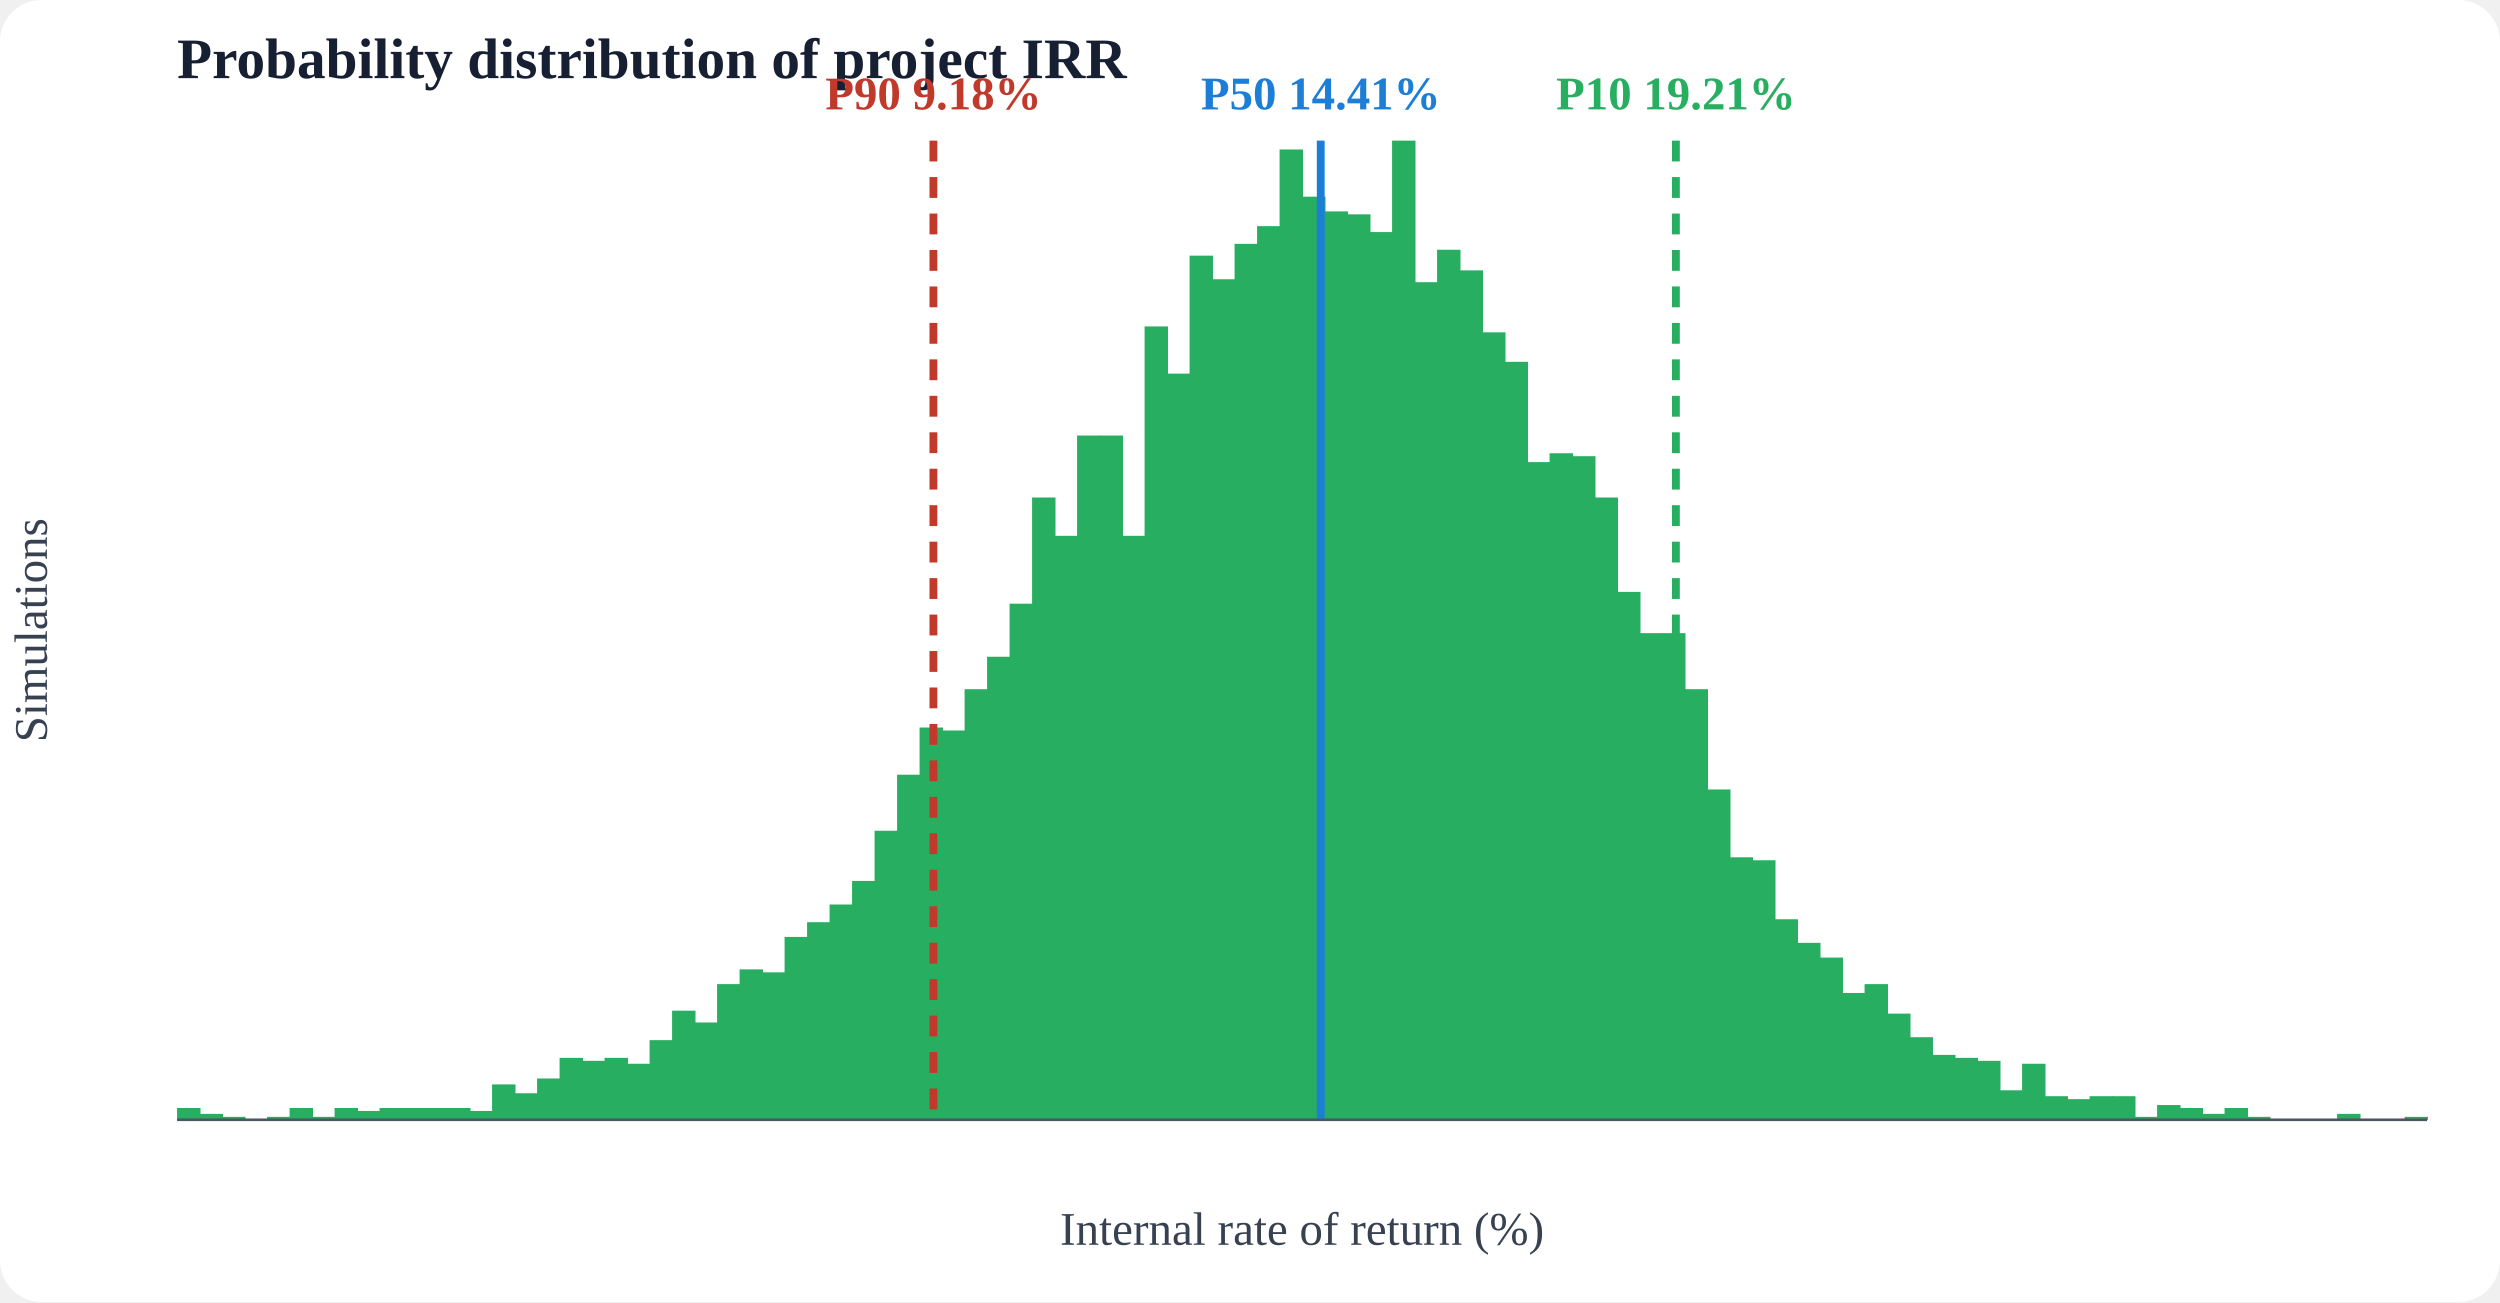
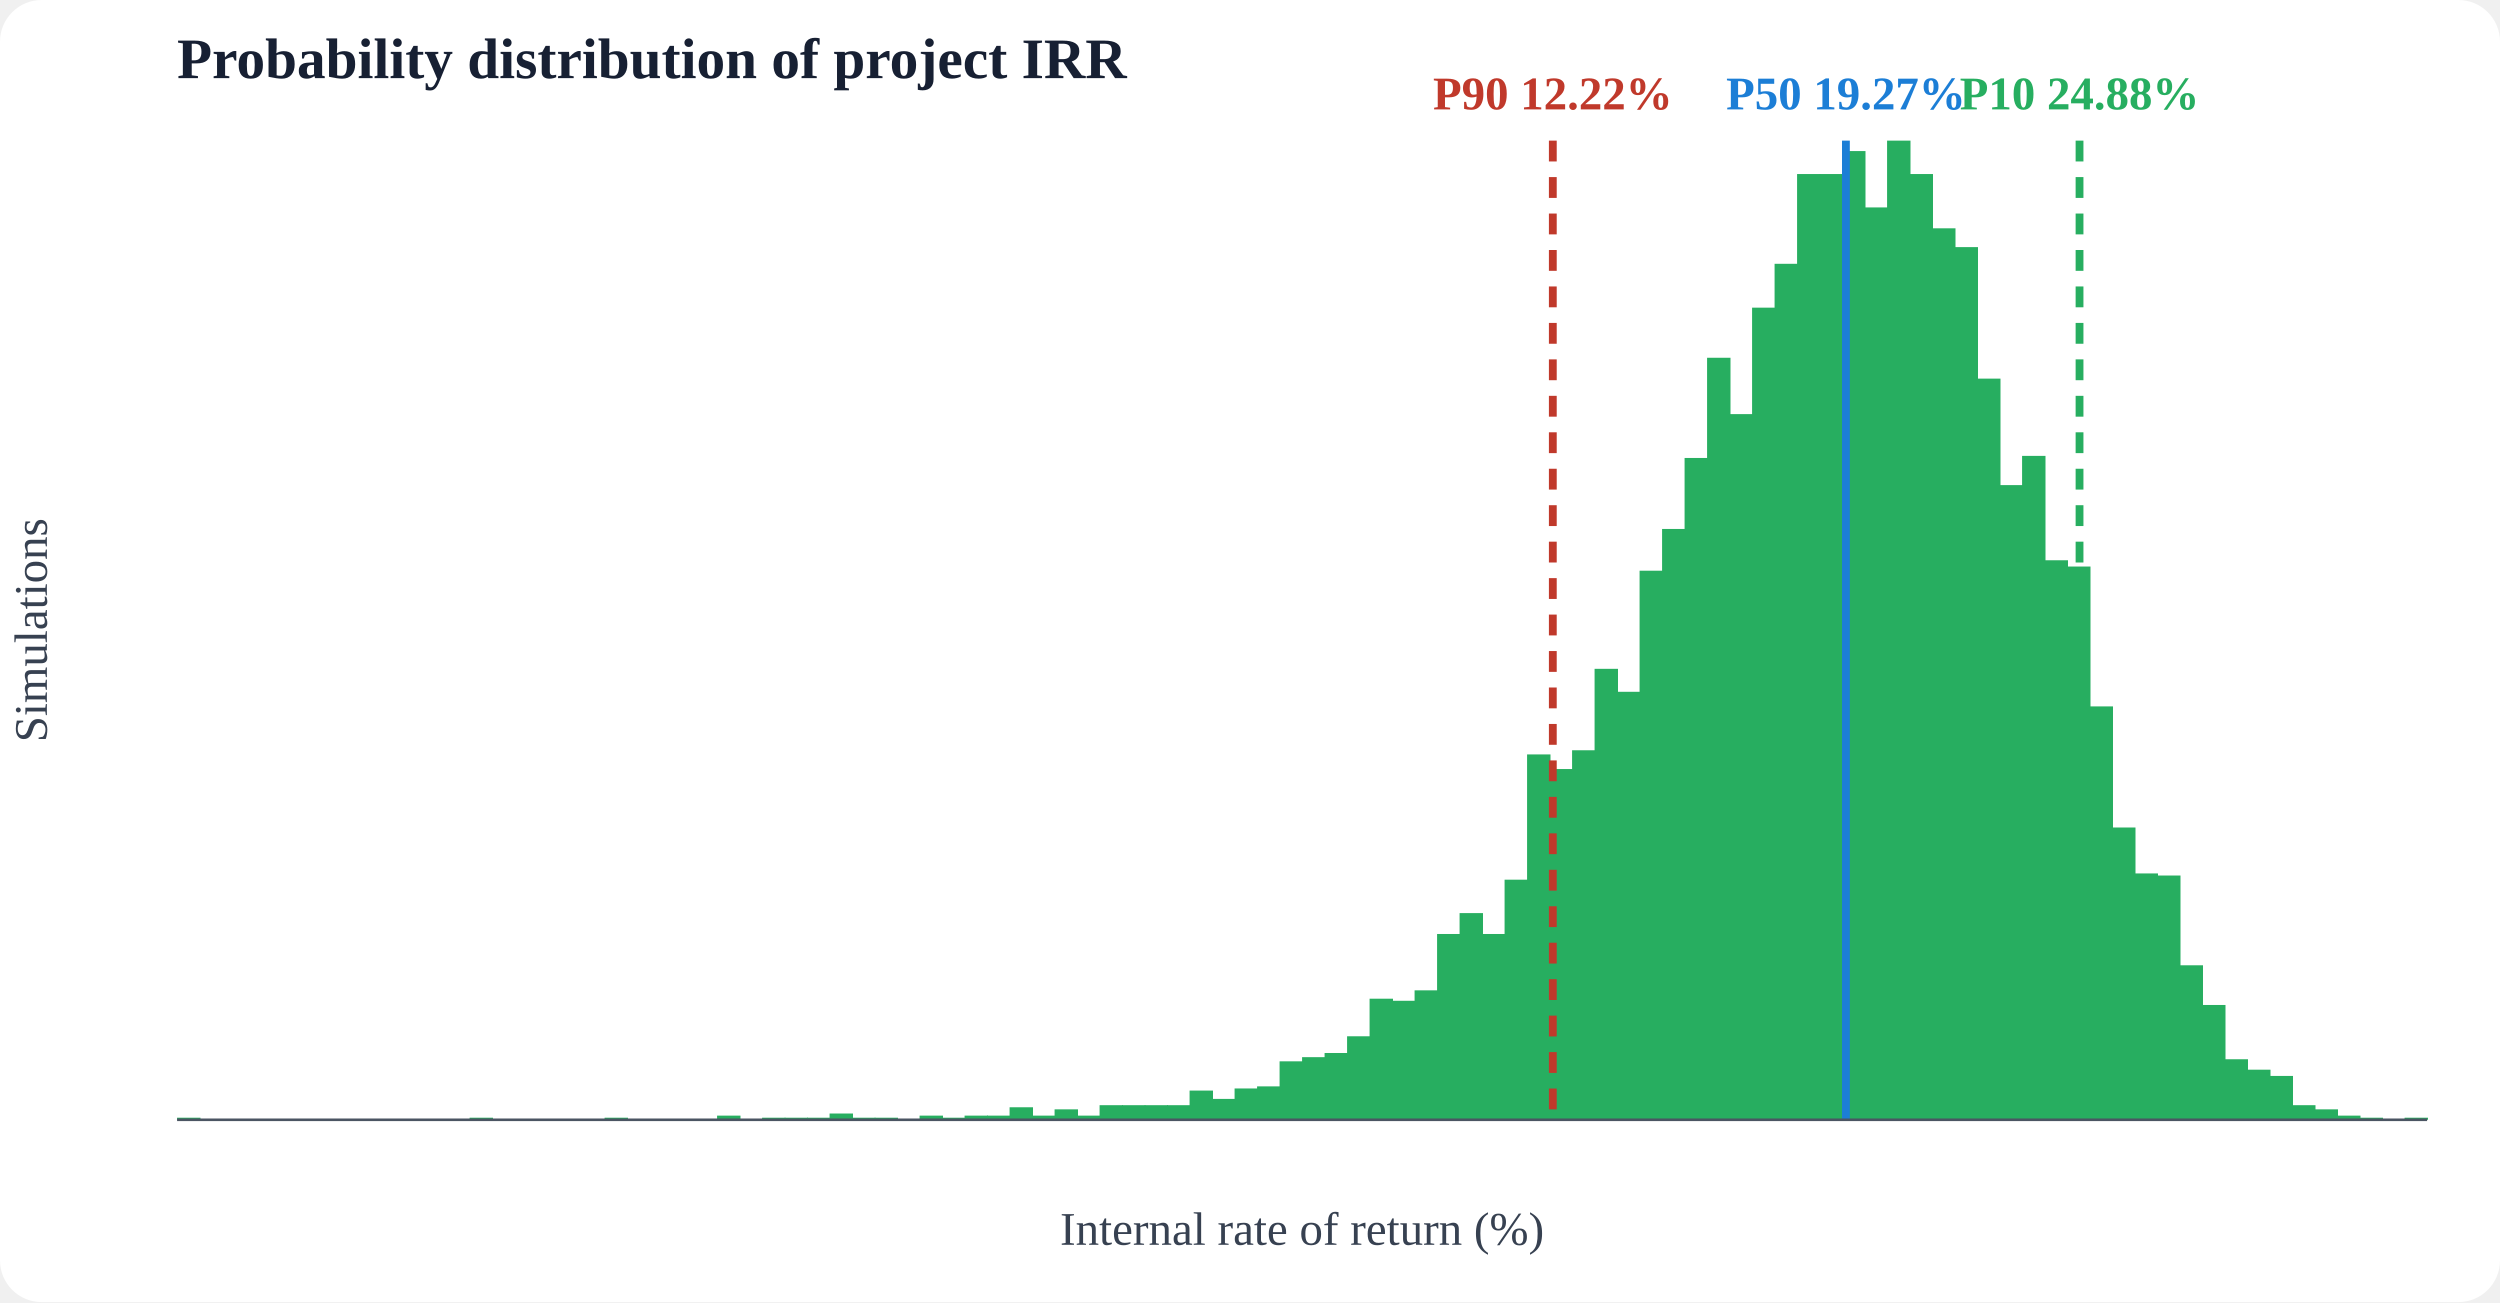
<svg xmlns="http://www.w3.org/2000/svg" viewBox="0 0 960 500" role="img" aria-labelledby="title desc">
  <rect width="100%" height="100%" fill="#ffffff" rx="16" />
  <text x="68" y="30" font-size="22" font-weight="700" fill="#172033">Probability distribution of project IRR</text>
-   <rect x="68.00" y="425.47" width="8.99" height="4.53" fill="#27ae60" />
-   <rect x="76.64" y="427.73" width="8.99" height="2.27" fill="#27ae60" />
-   <rect x="85.28" y="428.87" width="8.99" height="1.13" fill="#27ae60" />
+   <rect x="68.00" y="429.20" width="8.99" height="0.80" fill="#27ae60" />
+   <rect x="76.64" y="430.00" width="8.99" height="0.00" fill="#27ae60" />
+   <rect x="85.28" y="430.00" width="8.99" height="0.00" fill="#27ae60" />
  <rect x="93.92" y="430.00" width="8.99" height="0.00" fill="#27ae60" />
-   <rect x="102.56" y="428.87" width="8.99" height="1.13" fill="#27ae60" />
-   <rect x="111.20" y="425.47" width="8.99" height="4.53" fill="#27ae60" />
-   <rect x="119.84" y="428.87" width="8.99" height="1.13" fill="#27ae60" />
-   <rect x="128.48" y="425.47" width="8.99" height="4.53" fill="#27ae60" />
-   <rect x="137.12" y="426.60" width="8.99" height="3.40" fill="#27ae60" />
-   <rect x="145.76" y="425.47" width="8.99" height="4.53" fill="#27ae60" />
-   <rect x="154.40" y="425.47" width="8.99" height="4.53" fill="#27ae60" />
-   <rect x="163.04" y="425.47" width="8.99" height="4.53" fill="#27ae60" />
-   <rect x="171.68" y="425.47" width="8.99" height="4.53" fill="#27ae60" />
-   <rect x="180.32" y="426.60" width="8.99" height="3.40" fill="#27ae60" />
-   <rect x="188.96" y="416.41" width="8.99" height="13.59" fill="#27ae60" />
-   <rect x="197.60" y="419.81" width="8.99" height="10.19" fill="#27ae60" />
-   <rect x="206.24" y="414.14" width="8.99" height="15.86" fill="#27ae60" />
-   <rect x="214.88" y="406.22" width="8.99" height="23.78" fill="#27ae60" />
-   <rect x="223.52" y="407.35" width="8.99" height="22.65" fill="#27ae60" />
-   <rect x="232.16" y="406.22" width="8.99" height="23.78" fill="#27ae60" />
-   <rect x="240.80" y="408.48" width="8.99" height="21.52" fill="#27ae60" />
-   <rect x="249.44" y="399.42" width="8.99" height="30.58" fill="#27ae60" />
-   <rect x="258.08" y="388.10" width="8.99" height="41.90" fill="#27ae60" />
-   <rect x="266.72" y="392.63" width="8.99" height="37.37" fill="#27ae60" />
-   <rect x="275.36" y="377.90" width="8.99" height="52.10" fill="#27ae60" />
-   <rect x="284.00" y="372.24" width="8.99" height="57.76" fill="#27ae60" />
-   <rect x="292.64" y="373.37" width="8.99" height="56.63" fill="#27ae60" />
-   <rect x="301.28" y="359.78" width="8.99" height="70.22" fill="#27ae60" />
-   <rect x="309.92" y="354.12" width="8.99" height="75.88" fill="#27ae60" />
-   <rect x="318.56" y="347.33" width="8.99" height="82.67" fill="#27ae60" />
-   <rect x="327.20" y="338.27" width="8.99" height="91.73" fill="#27ae60" />
-   <rect x="335.84" y="319.01" width="8.99" height="110.99" fill="#27ae60" />
-   <rect x="344.48" y="297.49" width="8.99" height="132.51" fill="#27ae60" />
-   <rect x="353.12" y="279.37" width="8.99" height="150.63" fill="#27ae60" />
-   <rect x="361.76" y="280.51" width="8.99" height="149.49" fill="#27ae60" />
-   <rect x="370.40" y="264.65" width="8.99" height="165.35" fill="#27ae60" />
-   <rect x="379.04" y="252.19" width="8.99" height="177.81" fill="#27ae60" />
-   <rect x="387.68" y="231.81" width="8.99" height="198.19" fill="#27ae60" />
-   <rect x="396.32" y="191.04" width="8.99" height="238.96" fill="#27ae60" />
-   <rect x="404.96" y="205.76" width="8.99" height="224.24" fill="#27ae60" />
-   <rect x="413.60" y="167.25" width="8.99" height="262.75" fill="#27ae60" />
-   <rect x="422.24" y="167.25" width="8.99" height="262.75" fill="#27ae60" />
-   <rect x="430.88" y="205.76" width="8.99" height="224.24" fill="#27ae60" />
-   <rect x="439.52" y="125.35" width="8.99" height="304.65" fill="#27ae60" />
-   <rect x="448.16" y="143.47" width="8.99" height="286.53" fill="#27ae60" />
-   <rect x="456.80" y="98.17" width="8.99" height="331.83" fill="#27ae60" />
-   <rect x="465.44" y="107.23" width="8.99" height="322.77" fill="#27ae60" />
-   <rect x="474.08" y="93.64" width="8.99" height="336.36" fill="#27ae60" />
-   <rect x="482.72" y="86.84" width="8.99" height="343.16" fill="#27ae60" />
-   <rect x="491.36" y="57.40" width="8.99" height="372.60" fill="#27ae60" />
-   <rect x="500.00" y="75.52" width="8.99" height="354.48" fill="#27ae60" />
-   <rect x="508.64" y="81.18" width="8.99" height="348.82" fill="#27ae60" />
-   <rect x="517.28" y="82.31" width="8.99" height="347.69" fill="#27ae60" />
-   <rect x="525.92" y="89.11" width="8.99" height="340.89" fill="#27ae60" />
-   <rect x="534.56" y="54.00" width="8.99" height="376.00" fill="#27ae60" />
-   <rect x="543.20" y="108.36" width="8.99" height="321.64" fill="#27ae60" />
-   <rect x="551.84" y="95.90" width="8.99" height="334.10" fill="#27ae60" />
-   <rect x="560.48" y="103.83" width="8.99" height="326.17" fill="#27ae60" />
-   <rect x="569.12" y="127.61" width="8.99" height="302.39" fill="#27ae60" />
-   <rect x="577.76" y="138.94" width="8.99" height="291.06" fill="#27ae60" />
-   <rect x="586.40" y="177.45" width="8.99" height="252.55" fill="#27ae60" />
-   <rect x="595.04" y="174.05" width="8.99" height="255.95" fill="#27ae60" />
-   <rect x="603.68" y="175.18" width="8.99" height="254.82" fill="#27ae60" />
-   <rect x="612.32" y="191.04" width="8.99" height="238.96" fill="#27ae60" />
-   <rect x="620.96" y="227.28" width="8.99" height="202.72" fill="#27ae60" />
-   <rect x="629.60" y="243.13" width="8.99" height="186.87" fill="#27ae60" />
-   <rect x="638.24" y="243.13" width="8.99" height="186.87" fill="#27ae60" />
-   <rect x="646.88" y="264.65" width="8.99" height="165.35" fill="#27ae60" />
-   <rect x="655.52" y="303.16" width="8.99" height="126.84" fill="#27ae60" />
-   <rect x="664.16" y="329.20" width="8.99" height="100.80" fill="#27ae60" />
-   <rect x="672.80" y="330.34" width="8.99" height="99.66" fill="#27ae60" />
-   <rect x="681.44" y="352.99" width="8.99" height="77.01" fill="#27ae60" />
-   <rect x="690.08" y="362.05" width="8.99" height="67.95" fill="#27ae60" />
-   <rect x="698.72" y="367.71" width="8.99" height="62.29" fill="#27ae60" />
-   <rect x="707.36" y="381.30" width="8.99" height="48.70" fill="#27ae60" />
-   <rect x="716.00" y="377.90" width="8.99" height="52.10" fill="#27ae60" />
-   <rect x="724.64" y="389.23" width="8.99" height="40.77" fill="#27ae60" />
-   <rect x="733.28" y="398.29" width="8.99" height="31.71" fill="#27ae60" />
-   <rect x="741.92" y="405.08" width="8.99" height="24.92" fill="#27ae60" />
-   <rect x="750.56" y="406.22" width="8.99" height="23.78" fill="#27ae60" />
-   <rect x="759.20" y="407.35" width="8.99" height="22.65" fill="#27ae60" />
-   <rect x="767.84" y="418.67" width="8.99" height="11.33" fill="#27ae60" />
-   <rect x="776.48" y="408.48" width="8.99" height="21.52" fill="#27ae60" />
-   <rect x="785.12" y="420.94" width="8.99" height="9.06" fill="#27ae60" />
-   <rect x="793.76" y="422.07" width="8.99" height="7.93" fill="#27ae60" />
-   <rect x="802.40" y="420.94" width="8.99" height="9.06" fill="#27ae60" />
-   <rect x="811.04" y="420.94" width="8.99" height="9.06" fill="#27ae60" />
-   <rect x="819.68" y="428.87" width="8.99" height="1.13" fill="#27ae60" />
-   <rect x="828.32" y="424.34" width="8.99" height="5.66" fill="#27ae60" />
-   <rect x="836.96" y="425.47" width="8.99" height="4.53" fill="#27ae60" />
-   <rect x="845.60" y="427.73" width="8.99" height="2.27" fill="#27ae60" />
-   <rect x="854.24" y="425.47" width="8.99" height="4.53" fill="#27ae60" />
-   <rect x="862.88" y="428.87" width="8.99" height="1.13" fill="#27ae60" />
-   <rect x="871.52" y="430.00" width="8.99" height="0.00" fill="#27ae60" />
-   <rect x="880.16" y="430.00" width="8.99" height="0.00" fill="#27ae60" />
-   <rect x="888.80" y="430.00" width="8.99" height="0.00" fill="#27ae60" />
-   <rect x="897.44" y="427.73" width="8.99" height="2.27" fill="#27ae60" />
-   <rect x="906.08" y="430.00" width="8.99" height="0.00" fill="#27ae60" />
+   <rect x="102.56" y="430.00" width="8.99" height="0.00" fill="#27ae60" />
+   <rect x="111.20" y="430.00" width="8.99" height="0.00" fill="#27ae60" />
+   <rect x="119.84" y="430.00" width="8.99" height="0.00" fill="#27ae60" />
+   <rect x="128.48" y="430.00" width="8.99" height="0.00" fill="#27ae60" />
+   <rect x="137.12" y="430.00" width="8.99" height="0.00" fill="#27ae60" />
+   <rect x="145.76" y="430.00" width="8.99" height="0.00" fill="#27ae60" />
+   <rect x="154.40" y="430.00" width="8.99" height="0.00" fill="#27ae60" />
+   <rect x="163.04" y="430.00" width="8.99" height="0.00" fill="#27ae60" />
+   <rect x="171.68" y="430.00" width="8.99" height="0.00" fill="#27ae60" />
+   <rect x="180.32" y="429.20" width="8.99" height="0.80" fill="#27ae60" />
+   <rect x="188.96" y="430.00" width="8.99" height="0.00" fill="#27ae60" />
+   <rect x="197.60" y="430.00" width="8.99" height="0.00" fill="#27ae60" />
+   <rect x="206.24" y="430.00" width="8.99" height="0.00" fill="#27ae60" />
+   <rect x="214.88" y="430.00" width="8.99" height="0.00" fill="#27ae60" />
+   <rect x="223.52" y="430.00" width="8.99" height="0.00" fill="#27ae60" />
+   <rect x="232.16" y="429.20" width="8.99" height="0.80" fill="#27ae60" />
+   <rect x="240.80" y="430.00" width="8.99" height="0.00" fill="#27ae60" />
+   <rect x="249.44" y="430.00" width="8.99" height="0.00" fill="#27ae60" />
+   <rect x="258.08" y="430.00" width="8.99" height="0.00" fill="#27ae60" />
+   <rect x="266.72" y="430.00" width="8.99" height="0.00" fill="#27ae60" />
+   <rect x="275.36" y="428.40" width="8.99" height="1.60" fill="#27ae60" />
+   <rect x="284.00" y="430.00" width="8.99" height="0.00" fill="#27ae60" />
+   <rect x="292.64" y="429.20" width="8.99" height="0.80" fill="#27ae60" />
+   <rect x="301.28" y="429.20" width="8.99" height="0.80" fill="#27ae60" />
+   <rect x="309.92" y="429.20" width="8.99" height="0.80" fill="#27ae60" />
+   <rect x="318.56" y="427.59" width="8.99" height="2.41" fill="#27ae60" />
+   <rect x="327.20" y="429.20" width="8.99" height="0.80" fill="#27ae60" />
+   <rect x="335.84" y="429.20" width="8.99" height="0.80" fill="#27ae60" />
+   <rect x="344.48" y="430.00" width="8.99" height="0.00" fill="#27ae60" />
+   <rect x="353.12" y="428.40" width="8.99" height="1.60" fill="#27ae60" />
+   <rect x="361.76" y="429.20" width="8.99" height="0.80" fill="#27ae60" />
+   <rect x="370.40" y="428.40" width="8.99" height="1.60" fill="#27ae60" />
+   <rect x="379.04" y="428.40" width="8.99" height="1.60" fill="#27ae60" />
+   <rect x="387.68" y="425.19" width="8.99" height="4.81" fill="#27ae60" />
+   <rect x="396.32" y="428.40" width="8.99" height="1.60" fill="#27ae60" />
+   <rect x="404.96" y="425.99" width="8.99" height="4.01" fill="#27ae60" />
+   <rect x="413.60" y="428.40" width="8.99" height="1.60" fill="#27ae60" />
+   <rect x="422.24" y="424.39" width="8.99" height="5.61" fill="#27ae60" />
+   <rect x="430.88" y="424.39" width="8.99" height="5.61" fill="#27ae60" />
+   <rect x="439.52" y="424.39" width="8.99" height="5.61" fill="#27ae60" />
+   <rect x="448.16" y="424.39" width="8.99" height="5.61" fill="#27ae60" />
+   <rect x="456.80" y="418.78" width="8.99" height="11.22" fill="#27ae60" />
+   <rect x="465.44" y="421.98" width="8.99" height="8.02" fill="#27ae60" />
+   <rect x="474.08" y="417.97" width="8.99" height="12.03" fill="#27ae60" />
+   <rect x="482.72" y="417.17" width="8.99" height="12.83" fill="#27ae60" />
+   <rect x="491.36" y="407.55" width="8.99" height="22.45" fill="#27ae60" />
+   <rect x="500.00" y="405.95" width="8.99" height="24.05" fill="#27ae60" />
+   <rect x="508.64" y="404.35" width="8.99" height="25.65" fill="#27ae60" />
+   <rect x="517.28" y="397.93" width="8.99" height="32.07" fill="#27ae60" />
+   <rect x="525.92" y="383.50" width="8.99" height="46.50" fill="#27ae60" />
+   <rect x="534.56" y="384.30" width="8.99" height="45.70" fill="#27ae60" />
+   <rect x="543.20" y="380.29" width="8.99" height="49.71" fill="#27ae60" />
+   <rect x="551.84" y="358.65" width="8.99" height="71.35" fill="#27ae60" />
+   <rect x="560.48" y="350.63" width="8.99" height="79.37" fill="#27ae60" />
+   <rect x="569.12" y="358.65" width="8.99" height="71.35" fill="#27ae60" />
+   <rect x="577.76" y="337.80" width="8.99" height="92.20" fill="#27ae60" />
+   <rect x="586.40" y="289.70" width="8.99" height="140.30" fill="#27ae60" />
+   <rect x="595.04" y="295.31" width="8.99" height="134.69" fill="#27ae60" />
+   <rect x="603.68" y="288.10" width="8.99" height="141.90" fill="#27ae60" />
+   <rect x="612.32" y="256.83" width="8.99" height="173.17" fill="#27ae60" />
+   <rect x="620.96" y="265.65" width="8.99" height="164.35" fill="#27ae60" />
+   <rect x="629.60" y="219.15" width="8.99" height="210.85" fill="#27ae60" />
+   <rect x="638.24" y="203.12" width="8.99" height="226.88" fill="#27ae60" />
+   <rect x="646.88" y="175.86" width="8.99" height="254.14" fill="#27ae60" />
+   <rect x="655.52" y="137.38" width="8.99" height="292.62" fill="#27ae60" />
+   <rect x="664.16" y="159.02" width="8.99" height="270.98" fill="#27ae60" />
+   <rect x="672.80" y="118.14" width="8.99" height="311.86" fill="#27ae60" />
+   <rect x="681.44" y="101.30" width="8.99" height="328.70" fill="#27ae60" />
+   <rect x="690.08" y="66.83" width="8.99" height="363.17" fill="#27ae60" />
+   <rect x="698.72" y="66.83" width="8.99" height="363.17" fill="#27ae60" />
+   <rect x="707.36" y="58.01" width="8.99" height="371.99" fill="#27ae60" />
+   <rect x="716.00" y="79.65" width="8.99" height="350.35" fill="#27ae60" />
+   <rect x="724.64" y="54.00" width="8.99" height="376.00" fill="#27ae60" />
+   <rect x="733.28" y="66.83" width="8.99" height="363.17" fill="#27ae60" />
+   <rect x="741.92" y="87.67" width="8.99" height="342.33" fill="#27ae60" />
+   <rect x="750.56" y="94.89" width="8.99" height="335.11" fill="#27ae60" />
+   <rect x="759.20" y="145.39" width="8.99" height="284.61" fill="#27ae60" />
+   <rect x="767.84" y="186.28" width="8.99" height="243.72" fill="#27ae60" />
+   <rect x="776.48" y="175.06" width="8.99" height="254.94" fill="#27ae60" />
+   <rect x="785.12" y="215.14" width="8.99" height="214.86" fill="#27ae60" />
+   <rect x="793.76" y="217.55" width="8.99" height="212.45" fill="#27ae60" />
+   <rect x="802.40" y="271.26" width="8.99" height="158.74" fill="#27ae60" />
+   <rect x="811.04" y="317.76" width="8.99" height="112.24" fill="#27ae60" />
+   <rect x="819.68" y="335.40" width="8.99" height="94.60" fill="#27ae60" />
+   <rect x="828.32" y="336.20" width="8.99" height="93.80" fill="#27ae60" />
+   <rect x="836.96" y="370.67" width="8.99" height="59.33" fill="#27ae60" />
+   <rect x="845.60" y="385.91" width="8.99" height="44.09" fill="#27ae60" />
+   <rect x="854.24" y="406.75" width="8.99" height="23.25" fill="#27ae60" />
+   <rect x="862.88" y="410.76" width="8.99" height="19.24" fill="#27ae60" />
+   <rect x="871.52" y="413.16" width="8.99" height="16.84" fill="#27ae60" />
+   <rect x="880.16" y="424.39" width="8.99" height="5.61" fill="#27ae60" />
+   <rect x="888.80" y="425.99" width="8.99" height="4.01" fill="#27ae60" />
+   <rect x="897.44" y="428.40" width="8.99" height="1.60" fill="#27ae60" />
+   <rect x="906.08" y="429.20" width="8.99" height="0.80" fill="#27ae60" />
  <rect x="914.72" y="430.00" width="8.99" height="0.00" fill="#27ae60" />
-   <rect x="923.36" y="428.87" width="8.99" height="1.13" fill="#27ae60" />
-   <line x1="358.43" x2="358.43" y1="54" y2="430" stroke="#c0392b" stroke-width="3" stroke-dasharray="8 6" />
-   <text x="358.43" y="42" text-anchor="middle" font-size="18" font-weight="700" fill="#c0392b">P90 9.18%</text>
-   <line x1="507.16" x2="507.16" y1="54" y2="430" stroke="#1c7ed6" stroke-width="3" />
-   <text x="507.16" y="42" text-anchor="middle" font-size="18" font-weight="700" fill="#1c7ed6">P50 14.41%</text>
-   <line x1="643.55" x2="643.55" y1="54" y2="430" stroke="#27ae60" stroke-width="3" stroke-dasharray="8 6" />
-   <text x="643.55" y="42" text-anchor="middle" font-size="18" font-weight="700" fill="#27ae60">P10 19.21%</text>
+   <rect x="923.36" y="429.20" width="8.99" height="0.80" fill="#27ae60" />
+   <line x1="596.28" x2="596.28" y1="54" y2="430" stroke="#c0392b" stroke-width="3" stroke-dasharray="8 6" />
+   <text x="596.28" y="42" text-anchor="middle" font-size="18" font-weight="700" fill="#c0392b">P90 12.22%</text>
+   <line x1="708.83" x2="708.83" y1="54" y2="430" stroke="#1c7ed6" stroke-width="3" />
+   <text x="708.83" y="42" text-anchor="middle" font-size="18" font-weight="700" fill="#1c7ed6">P50 19.27%</text>
+   <line x1="798.54" x2="798.54" y1="54" y2="430" stroke="#27ae60" stroke-width="3" stroke-dasharray="8 6" />
+   <text x="798.54" y="42" text-anchor="middle" font-size="18" font-weight="700" fill="#27ae60">P10 24.88%</text>
  <line x1="68" x2="932" y1="430" y2="430" stroke="#4b5563" />
  <text x="500.0" y="478" text-anchor="middle" font-size="18" fill="#374151">Internal rate of return (%)</text>
  <text x="18" y="242.0" text-anchor="middle" font-size="18" fill="#374151" transform="rotate(-90 18 242.0)">Simulations</text>
</svg>
